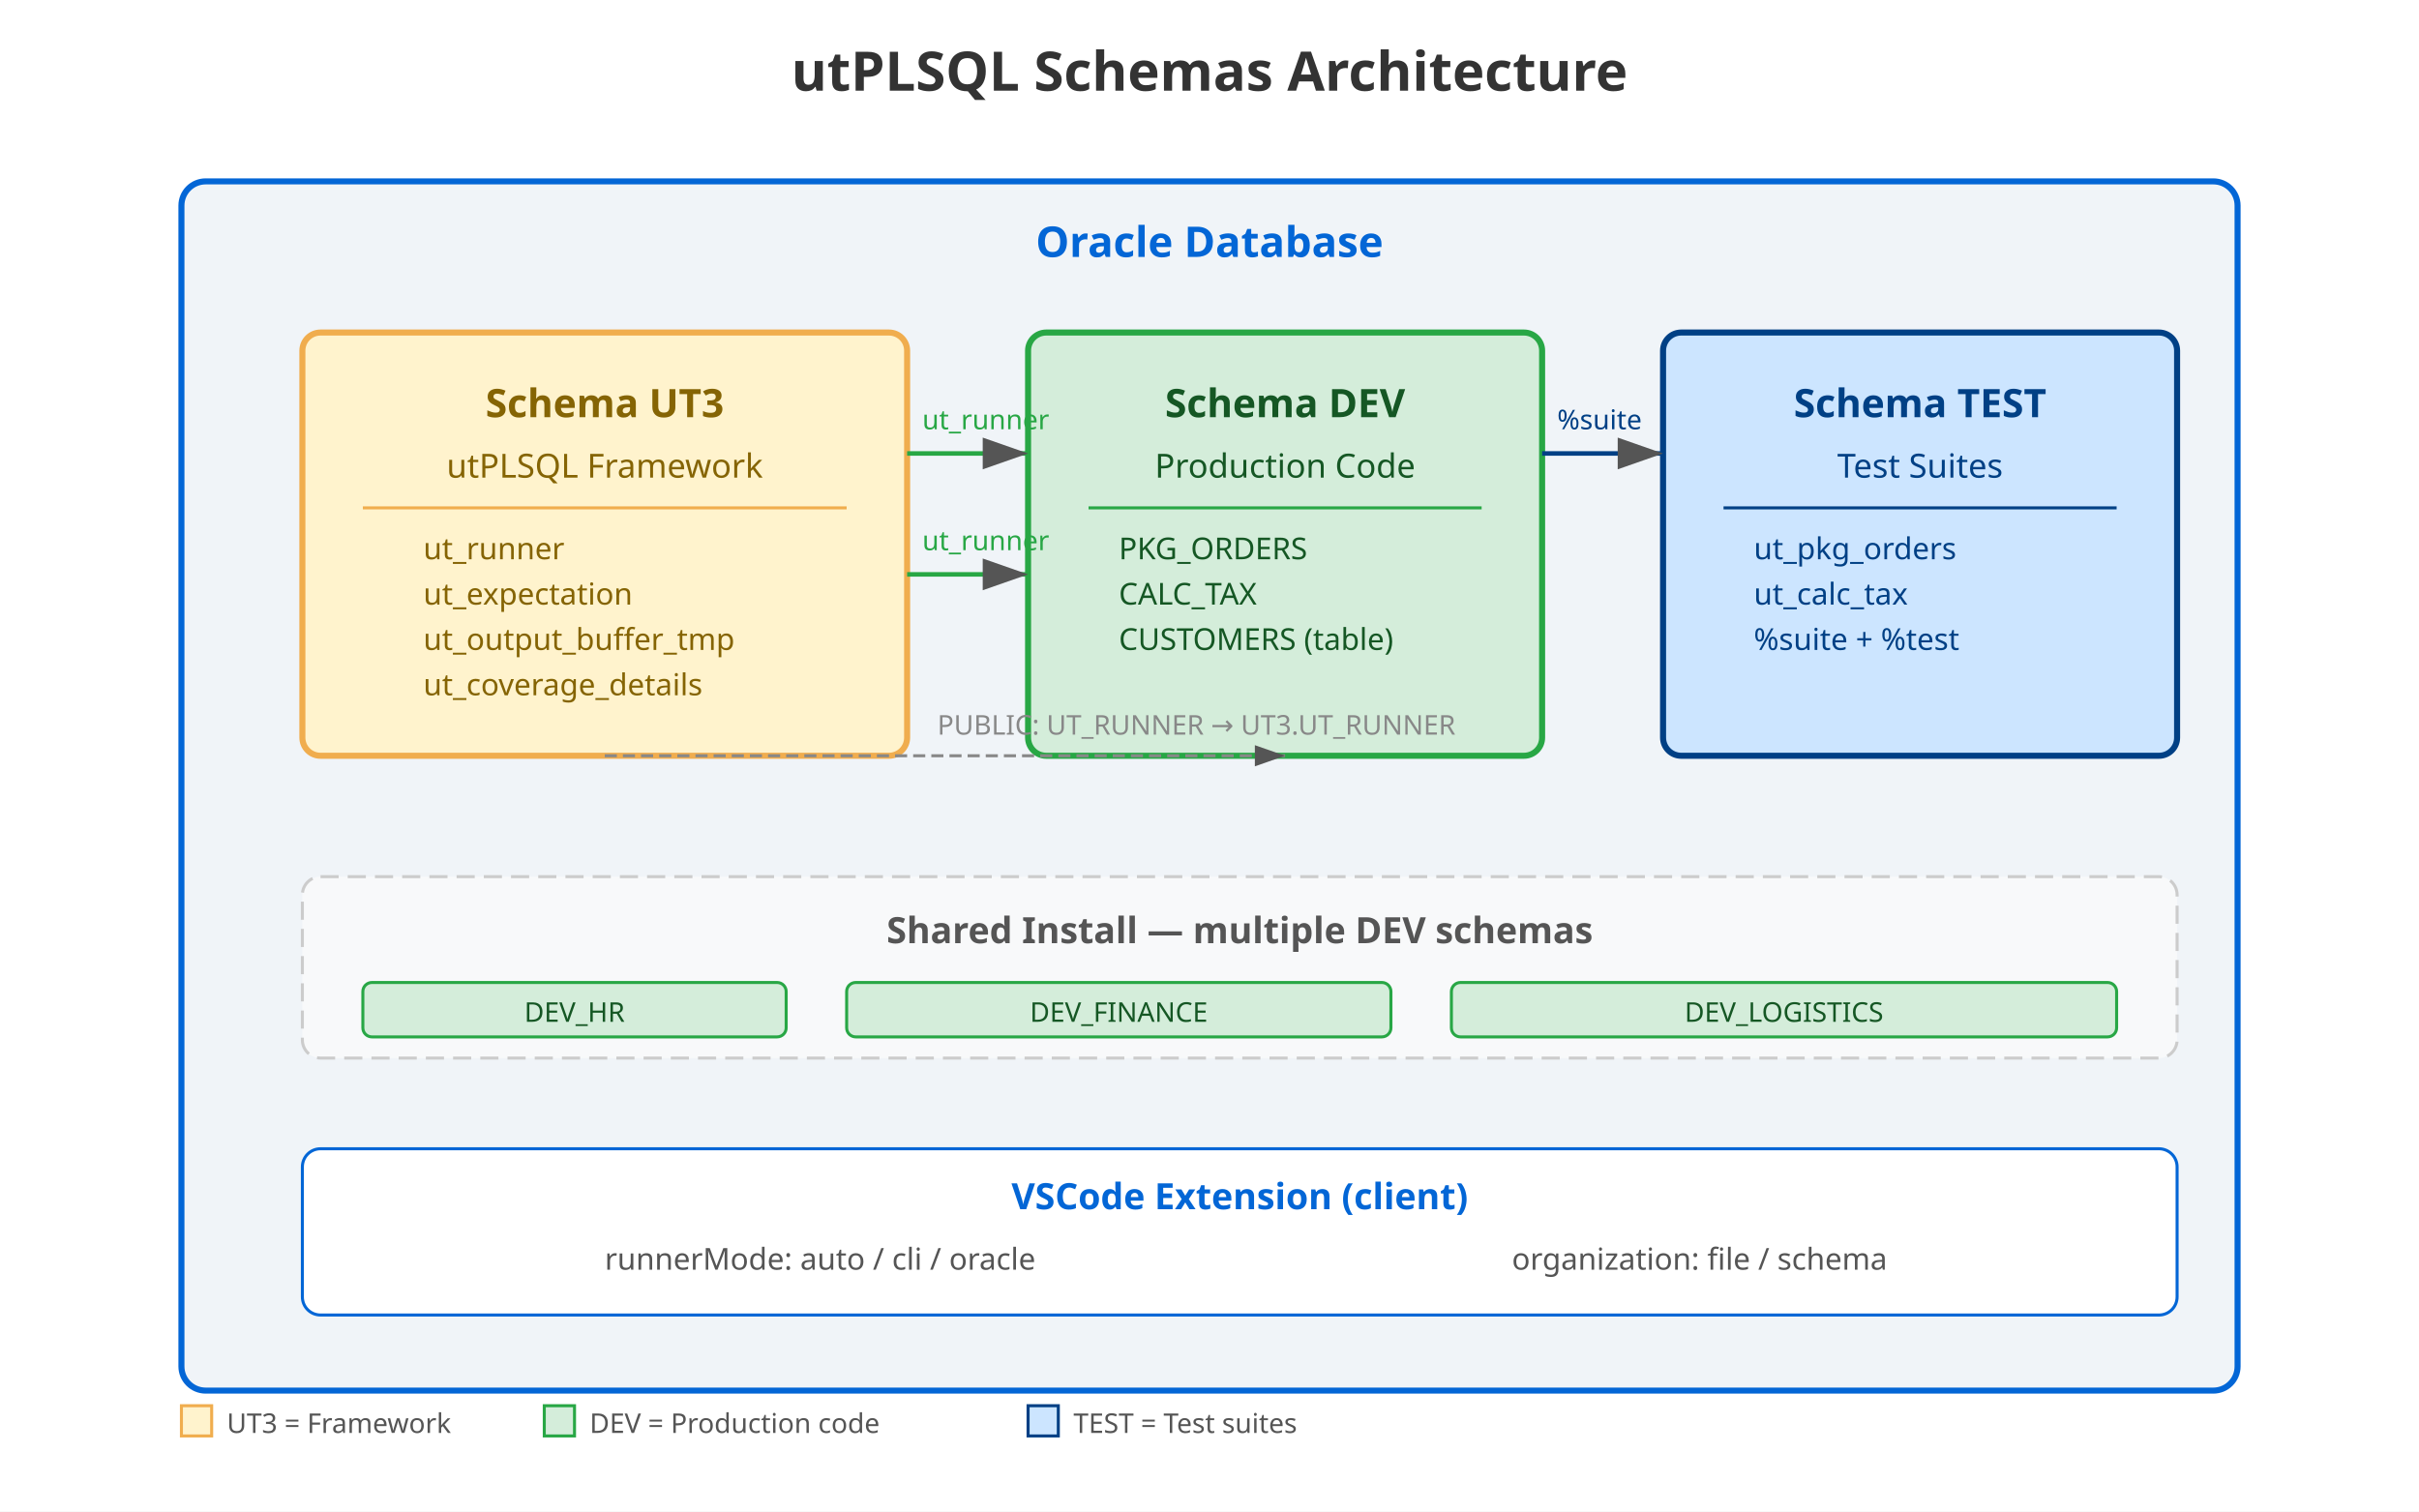
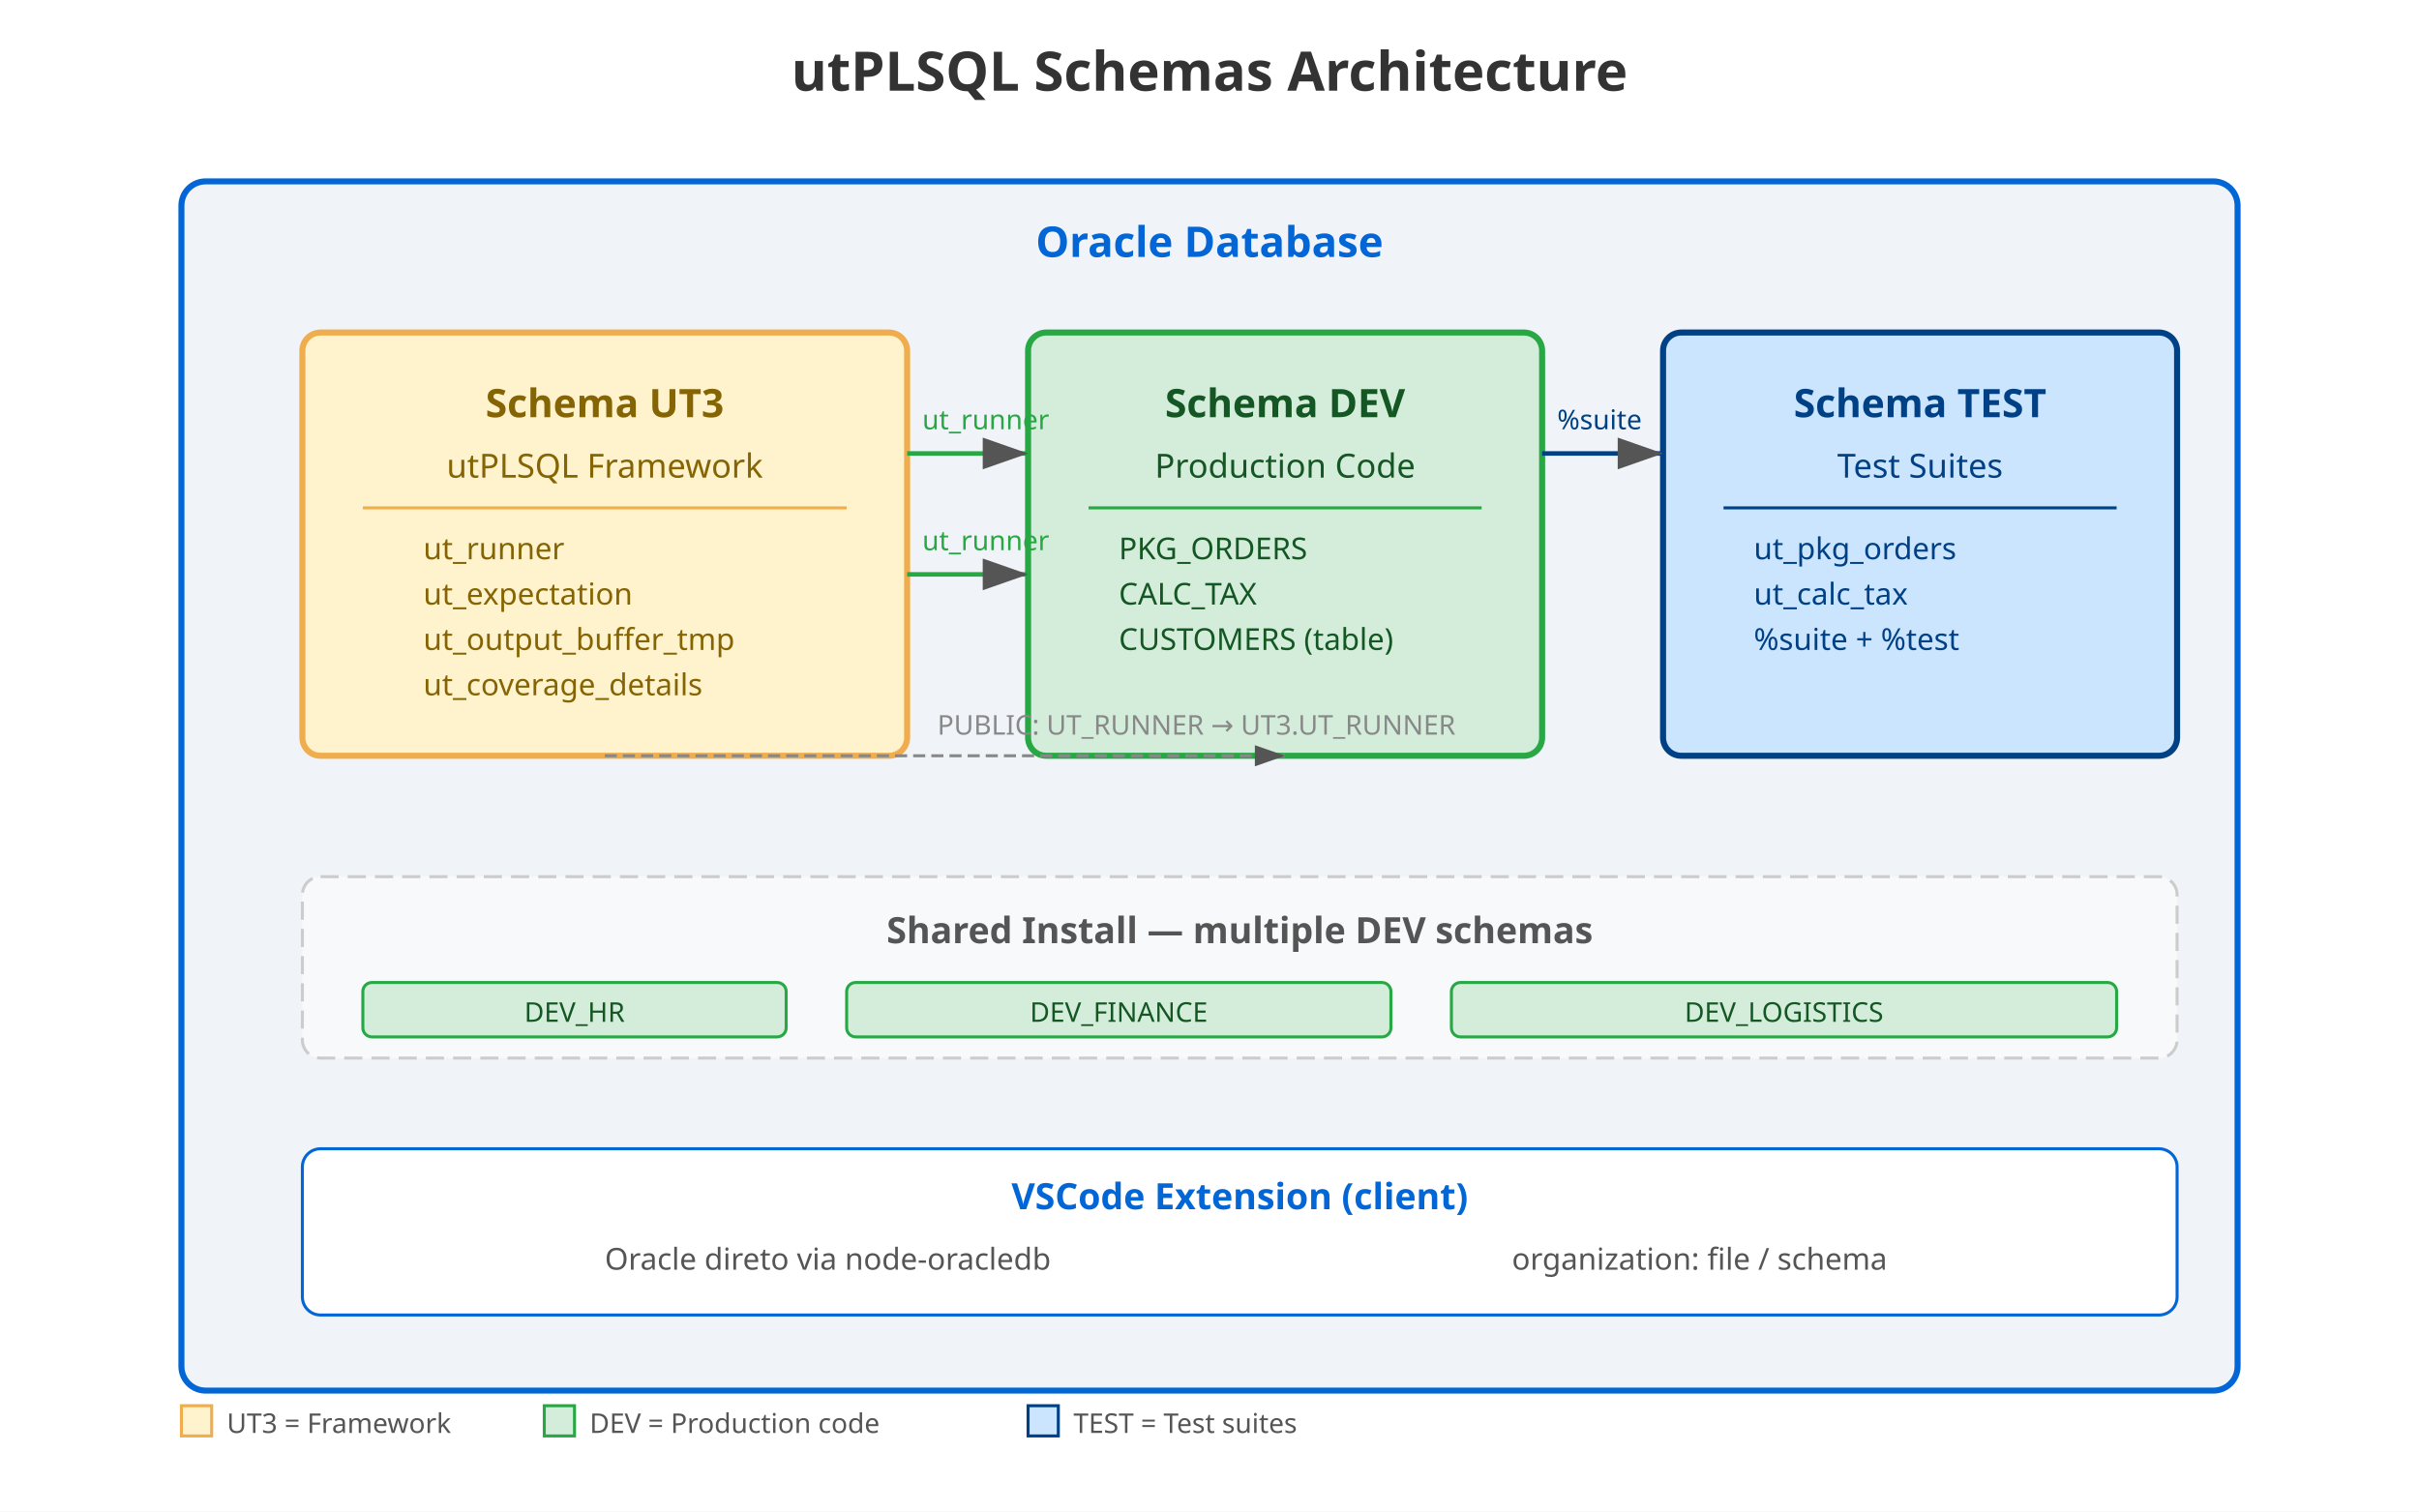
<svg xmlns="http://www.w3.org/2000/svg" viewBox="0 0 800 500" font-family="Segoe UI, sans-serif">
  <defs>
    <marker id="arrow" markerWidth="10" markerHeight="7" refX="10" refY="3.5" orient="auto">
      <polygon points="0 0, 10 3.5, 0 7" fill="#555" />
    </marker>
  </defs>
  <rect width="800" height="500" fill="#fff" />
  <text x="400" y="30" text-anchor="middle" font-size="18" font-weight="bold" fill="#333">utPLSQL Schemas Architecture</text>
  <rect x="60" y="60" width="680" height="400" rx="8" fill="#f0f4f8" stroke="#0366d6" stroke-width="2" />
  <text x="400" y="85" text-anchor="middle" font-size="14" font-weight="bold" fill="#0366d6">Oracle Database</text>
  <rect x="100" y="110" width="200" height="140" rx="6" fill="#fff3cd" stroke="#f0ad4e" stroke-width="2" />
  <text x="200" y="138" text-anchor="middle" font-size="13" font-weight="bold" fill="#856404">Schema UT3</text>
  <text x="200" y="158" text-anchor="middle" font-size="11" fill="#856404">utPLSQL Framework</text>
  <line x1="120" y1="168" x2="280" y2="168" stroke="#f0ad4e" />
  <text x="140" y="185" font-size="10" fill="#856404">ut_runner</text>
  <text x="140" y="200" font-size="10" fill="#856404">ut_expectation</text>
  <text x="140" y="215" font-size="10" fill="#856404">ut_output_buffer_tmp</text>
  <text x="140" y="230" font-size="10" fill="#856404">ut_coverage_details</text>
  <rect x="340" y="110" width="170" height="140" rx="6" fill="#d4edda" stroke="#28a745" stroke-width="2" />
  <text x="425" y="138" text-anchor="middle" font-size="13" font-weight="bold" fill="#155724">Schema DEV</text>
  <text x="425" y="158" text-anchor="middle" font-size="11" fill="#155724">Production Code</text>
  <line x1="360" y1="168" x2="490" y2="168" stroke="#28a745" />
  <text x="370" y="185" font-size="10" fill="#155724">PKG_ORDERS</text>
  <text x="370" y="200" font-size="10" fill="#155724">CALC_TAX</text>
  <text x="370" y="215" font-size="10" fill="#155724">CUSTOMERS (table)</text>
  <rect x="550" y="110" width="170" height="140" rx="6" fill="#cce5ff" stroke="#004085" stroke-width="2" />
  <text x="635" y="138" text-anchor="middle" font-size="13" font-weight="bold" fill="#004085">Schema TEST</text>
  <text x="635" y="158" text-anchor="middle" font-size="11" fill="#004085">Test Suites</text>
  <line x1="570" y1="168" x2="700" y2="168" stroke="#004085" />
  <text x="580" y="185" font-size="10" fill="#004085">ut_pkg_orders</text>
  <text x="580" y="200" font-size="10" fill="#004085">ut_calc_tax</text>
  <text x="580" y="215" font-size="10" fill="#004085">%suite + %test</text>
  <line x1="300" y1="150" x2="340" y2="150" stroke="#28a745" stroke-width="1.5" marker-end="url(#arrow)" />
  <text x="305" y="142" font-size="9" fill="#28a745">ut_runner</text>
  <line x1="300" y1="190" x2="340" y2="190" stroke="#28a745" stroke-width="1.5" marker-end="url(#arrow)" />
  <text x="305" y="182" font-size="9" fill="#28a745">ut_runner</text>
  <line x1="200" y1="250" x2="425" y2="250" stroke="#888" stroke-width="1" stroke-dasharray="4,2" marker-end="url(#arrow)" />
  <text x="310" y="243" font-size="9" fill="#888">PUBLIC: UT_RUNNER → UT3.UT_RUNNER</text>
  <line x1="510" y1="150" x2="550" y2="150" stroke="#004085" stroke-width="1.5" marker-end="url(#arrow)" />
  <text x="515" y="142" font-size="9" fill="#004085">%suite</text>
  <rect x="100" y="290" width="620" height="60" rx="6" fill="#f8f9fa" stroke="#ccc" stroke-width="1" stroke-dasharray="6,3" />
  <text x="410" y="312" text-anchor="middle" font-size="12" font-weight="bold" fill="#555">Shared Install — multiple DEV schemas</text>
  <rect x="120" y="325" width="140" height="18" rx="3" fill="#d4edda" stroke="#28a745" stroke-width="1" />
  <text x="190" y="338" text-anchor="middle" font-size="9" fill="#155724">DEV_HR</text>
  <rect x="280" y="325" width="180" height="18" rx="3" fill="#d4edda" stroke="#28a745" stroke-width="1" />
  <text x="370" y="338" text-anchor="middle" font-size="9" fill="#155724">DEV_FINANCE</text>
  <rect x="480" y="325" width="220" height="18" rx="3" fill="#d4edda" stroke="#28a745" stroke-width="1" />
  <text x="590" y="338" text-anchor="middle" font-size="9" fill="#155724">DEV_LOGISTICS</text>
  <rect x="100" y="380" width="620" height="55" rx="6" fill="#fff" stroke="#0366d6" stroke-width="1" />
  <text x="410" y="400" text-anchor="middle" font-size="12" font-weight="bold" fill="#0366d6">VSCode Extension (client)</text>
-   <text x="200" y="420" font-size="10" fill="#555">runnerMode: auto / cli / oracle</text>
+   <text x="200" y="420" font-size="10" fill="#555">Oracle direto via node-oracledb</text>
  <text x="500" y="420" font-size="10" fill="#555">organization: file / schema</text>
  <rect x="60" y="465" width="10" height="10" fill="#fff3cd" stroke="#f0ad4e" stroke-width="1" />
  <text x="75" y="474" font-size="9" fill="#555">UT3 = Framework</text>
  <rect x="180" y="465" width="10" height="10" fill="#d4edda" stroke="#28a745" stroke-width="1" />
  <text x="195" y="474" font-size="9" fill="#555">DEV = Production code</text>
  <rect x="340" y="465" width="10" height="10" fill="#cce5ff" stroke="#004085" stroke-width="1" />
  <text x="355" y="474" font-size="9" fill="#555">TEST = Test suites</text>
</svg>
